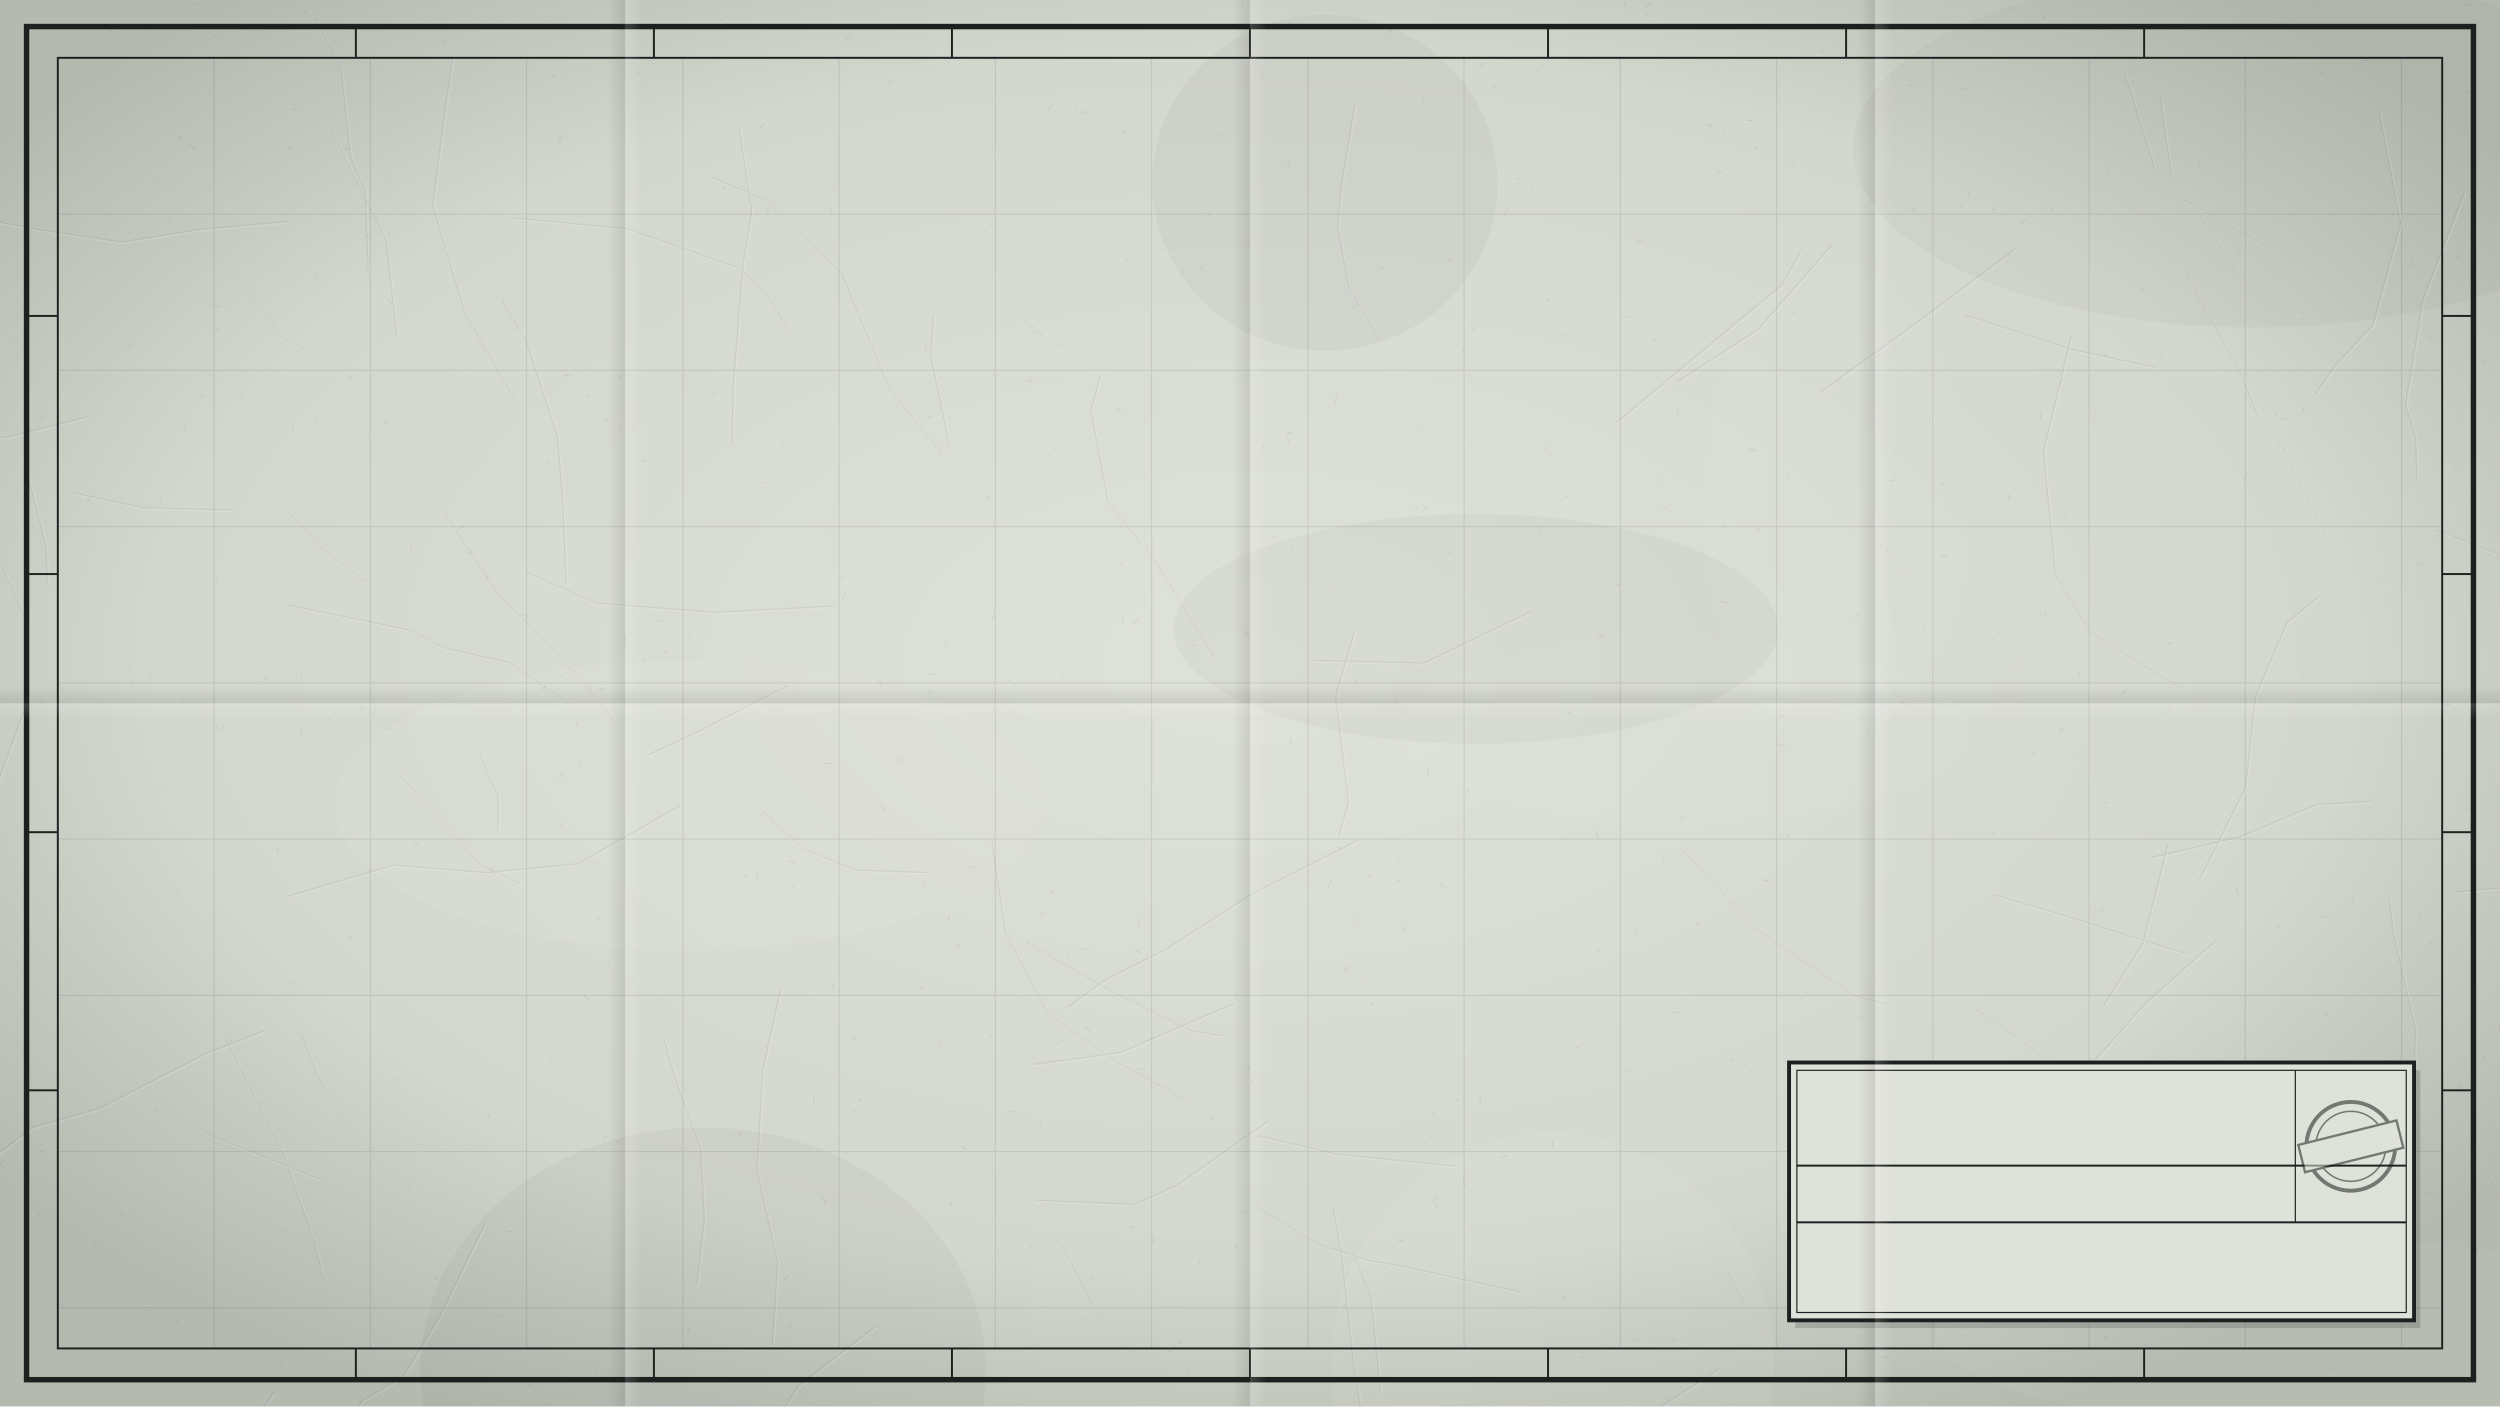
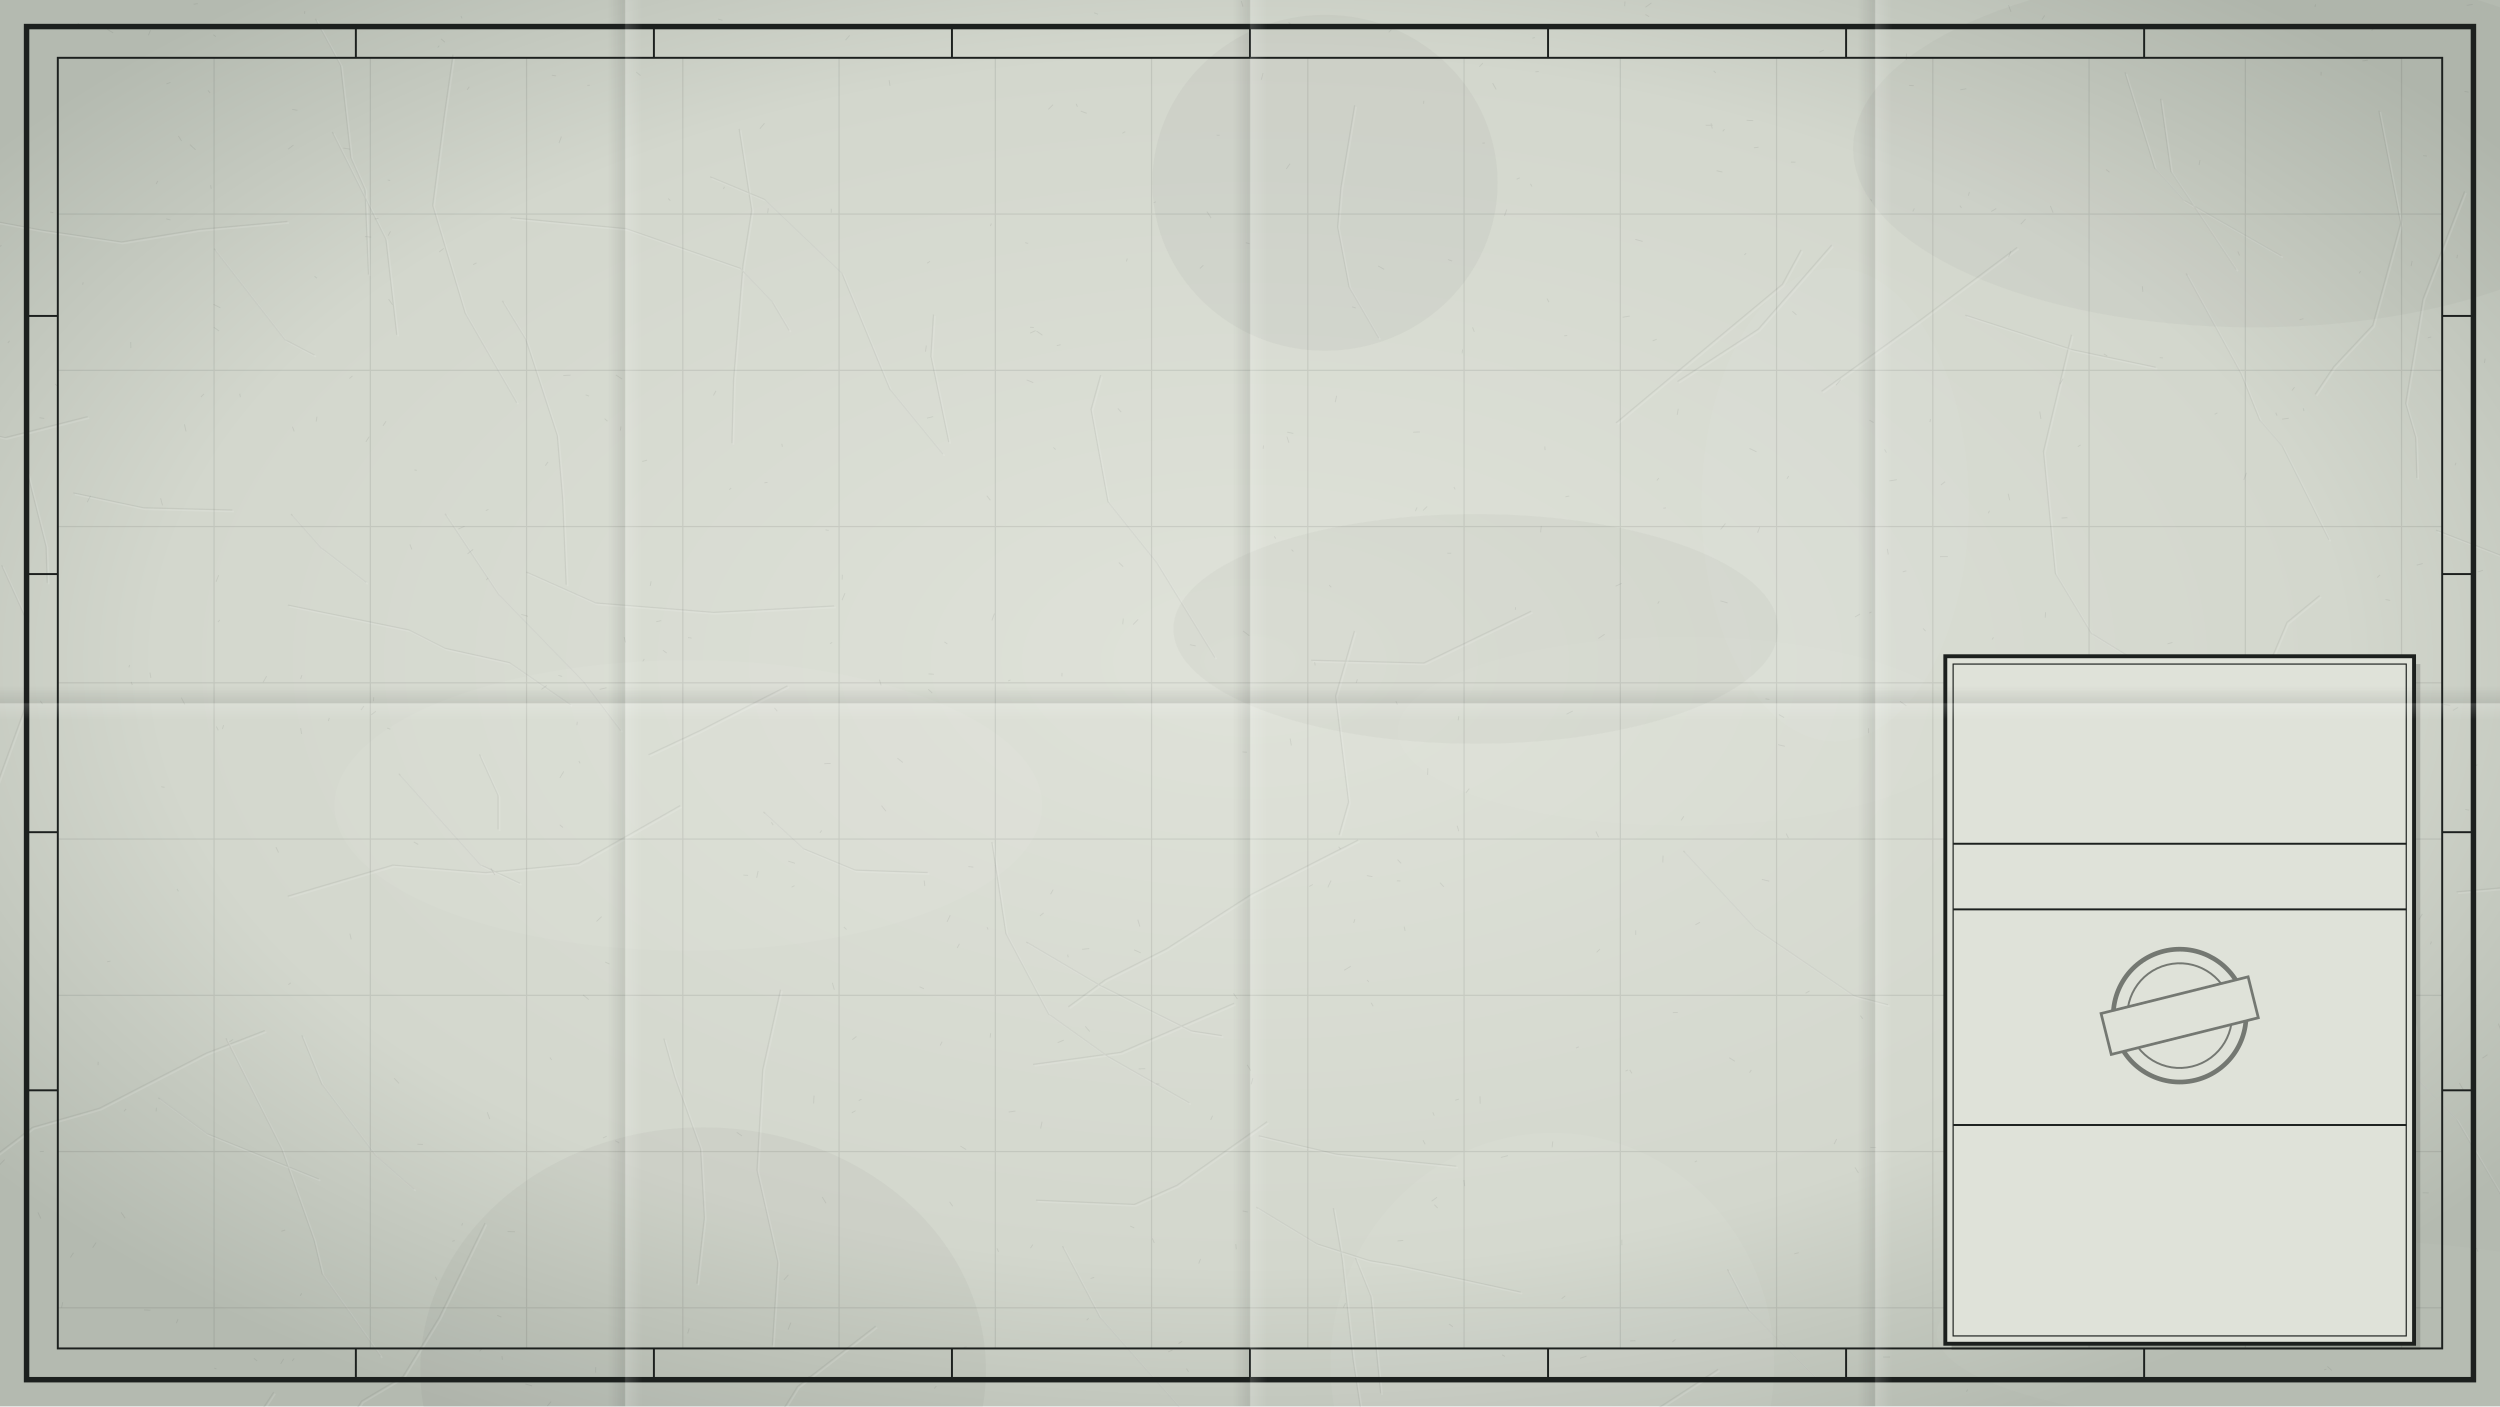
<svg xmlns="http://www.w3.org/2000/svg" width="3200" height="1800" viewBox="0 0 3200 1800">
  <defs>
    <radialGradient id="pg" cx="0.5" cy="0.47" r="0.62">
      <stop offset="0" stop-color="#dfe2d9" />
      <stop offset="0.7" stop-color="#d3d7cd" />
      <stop offset="1" stop-color="#b4bab0" />
    </radialGradient>
    <linearGradient id="creaseV" x1="0" y1="0" x2="1" y2="0">
      <stop offset="0" stop-color="#1c201e" stop-opacity="0" />
      <stop offset="0.48" stop-color="#1c201e" stop-opacity="0.10" />
      <stop offset="0.52" stop-color="#ffffff" stop-opacity="0.16" />
      <stop offset="1" stop-color="#ffffff" stop-opacity="0" />
    </linearGradient>
    <linearGradient id="creaseH" x1="0" y1="0" x2="0" y2="1">
      <stop offset="0" stop-color="#1c201e" stop-opacity="0" />
      <stop offset="0.48" stop-color="#1c201e" stop-opacity="0.10" />
      <stop offset="0.52" stop-color="#ffffff" stop-opacity="0.16" />
      <stop offset="1" stop-color="#ffffff" stop-opacity="0" />
    </linearGradient>
  </defs>
  <rect x="0" y="0" width="3200" height="1800" fill="url(#pg)" />
  <ellipse cx="2959" cy="1707" rx="480" ry="121" fill="#ffffff" opacity="0.031" />
  <ellipse cx="1696" cy="234" rx="221" ry="215" fill="#1c201e" opacity="0.036" />
  <ellipse cx="2885" cy="190" rx="513" ry="229" fill="#1c201e" opacity="0.033" />
  <ellipse cx="2349" cy="646" rx="171" ry="303" fill="#ffffff" opacity="0.036" />
  <ellipse cx="1987" cy="1747" rx="284" ry="297" fill="#ffffff" opacity="0.044" />
  <ellipse cx="900" cy="1754" rx="362" ry="311" fill="#1c201e" opacity="0.038" />
  <ellipse cx="1889" cy="805" rx="387" ry="147" fill="#1c201e" opacity="0.033" />
  <ellipse cx="2154" cy="936" rx="365" ry="121" fill="#ffffff" opacity="0.021" />
  <ellipse cx="881" cy="1031" rx="453" ry="186" fill="#ffffff" opacity="0.043" />
  <path d="M1734.9 1610.2 L1754.7 1659.2 L1767.2 1783.4M2651.4 428.4 L2615.6 577.7 L2630.8 733.9 L2677.2 811 L2793.9 883M2199.1 1752.7 L2065.9 1838.9 L1988.6 1864.9M3118.1 678.6 L3216.6 717 L3293.6 772.8M946.1 165 L962.1 269 L951 338.5 L938.9 486.1 L936.8 567.2M2855.5 1464.8 L2807.1 1465.7 L2673.6 1402.5 L2592.1 1335.6 L2530 1291.9M2753.4 1097.6 L2866.1 1071.3 L2964.9 1029.8 L3034.6 1025.5M3044.9 141.4 L3072.7 285.2 L3037 416.3 L2987.2 469.3 L2963.3 504.8M3061.1 1348.5 L3144.4 1432.9 L3222.9 1566.1 L3265 1626 L3343.4 1764.4M2305.4 319.8 L2281.3 363.9 L2170.8 455.8 L2068.5 541.2M2154.8 1089.1 L2247.6 1189.3 L2373 1274.6 L2416.6 1286.1M2838 1202.2 L2746.3 1284 L2648.5 1394 L2594.5 1414.1M1187.4 1116.8 L1094.4 1113.7 L1028.6 1086.5 L977.3 1039.3M3144.4 1141.5 L3227.5 1134 L3354.4 1073.7M289.2 1328.9 L360.4 1470.3 L401.8 1586.7 L412.3 1630.4 L487.2 1736M3154.6 245 L3101.3 382.6 L3079.2 516.2 L3092 559.5 L3093.5 611.7M93.8 630.9 L183.1 649.9 L297.4 652.8M1706.7 1546.3 L1717.9 1611.7 L1731.8 1739.9 L1749.9 1857.7M3058.1 1148.8 L3063.4 1193.2 L3091.7 1316.9 L3088.1 1421.1M673.8 732.3 L762.1 771.7 L913.3 783.8 L1067.7 775.6M112.2 533.2 L6.5 560.1 L-95.4 537.4 L-181.4 506.8M1946.5 1653.9 L1792.4 1620.3 L1752.6 1613.5 L1685.4 1592.1 L1607.9 1545.1M1120.8 1697.4 L1020.8 1774.6 L937.3 1908.8 L838 2003.7 L747.2 2096.9M2969.1 762.3 L2927.3 796.6 L2887.2 890.8 L2874.2 1007.5 L2814.4 1127.4M999 1266.7 L976.2 1369.2 L968.9 1497.7 L995.5 1615 L988.5 1722.2M202.6 1405.2 L264.8 1451.1 L408.1 1509.3M1864 1492.7 L1709.9 1477.2 L1611.2 1453.8M870.6 1031.1 L739.9 1105.5 L621.2 1116.9 L502.8 1107.3 L368.3 1147.1M1563.9 1325.6 L1524.4 1319.5 L1407.1 1260.9 L1313.5 1205.7M2553.5 1145.5 L2658.9 1177.1 L2800.6 1221.6M1326 1536.2 L1452 1541.6 L1506.7 1517 L1621.8 1435.7M367.9 283.4 L254.7 293.6 L155.2 309.7 L53.6 294.6 L-55.6 274.1M2982.7 1440.7 L2933.9 1458.4 L2801.7 1494.2 L2671.7 1484.7M368.5 774.5 L523.3 806.3 L569.5 829.8 L651.9 848.1 L730.2 902.1M510.5 990.4 L615.1 1107.1 L665.5 1130.7M2765.5 126.5 L2778.6 219.2 L2862.5 345.2M849.7 1329.2 L863.6 1378.3 L896.7 1470.1 L901.5 1558.5 L892 1643.1M2344.5 313.6 L2250.5 421.3 L2147.1 488.3M338.9 1319.1 L264 1348 L127.3 1418.5 L41.6 1442.9 L-16.6 1487M1738.4 1075.2 L1601.6 1144.8 L1493.3 1214.3 L1414.5 1254.2 L1367.4 1288.7M34.9 604.8 L58.9 699.4 L60.4 745.9M1322.2 1362.4 L1434.3 1347 L1579.5 1284.2M1360 1595 L1407.9 1686 L1509.5 1801M643 385 L673 434.3 L713.3 557.4 L720.1 637.9 L724.7 748.4M2719.9 92.6 L2757.9 215.1 L2795 256.1 L2920.1 327.6M909 226.3 L978.6 255.3 L1077.9 350.1 L1138.9 498 L1207.1 581.4M1269.6 1077.7 L1287.5 1194.9 L1342.3 1298.1 L1419.5 1353.3 L1522.3 1411.7M403.7 24.1 L435.9 83.5 L449 201.6 L467.1 242.3 L471.6 351.4M350.3 1781.9 L311.5 1841 L277.1 1891M1959.8 782.3 L1822.5 848.6 L1678.3 845.1M386.3 1325.1 L411.6 1387.1 L481.8 1480.1 L530.1 1522.3M274 318.2 L364.9 435 L402.5 454.6M579.8 70 L568.5 148.3 L553.8 262.8 L595.3 400.6 L661.5 515.5M425.3 168.9 L493.9 306.1 L507.8 428.6M1408.8 480.1 L1396.5 524 L1418.1 641.9 L1481 720.6 L1555.1 841.6M2.1 723.5 L35.1 796.2 L34.6 898.8 L-17.4 1040.6 L-70.4 1182.9M569.7 657.5 L638.4 760.9 L747.8 873.5 L794.6 935.2M2515.6 403.4 L2653 447.7 L2759.3 470.1M2211.1 1624.6 L2238.5 1677 L2325.2 1764.7M1733.6 807.6 L1709.5 890.7 L1726.1 1026.4 L1714 1068.6M2581.9 316.6 L2455.9 411.1 L2331.5 500.9M653.6 278.6 L801.1 292.6 L947.4 343.4 L988.3 386 L1010.2 422.9M613.7 965.6 L637.5 1018.1 L637.5 1061.7M2775 1079.6 L2742.7 1207.1 L2692.6 1286.6M1733.9 134.7 L1716.3 240.1 L1712.1 290.3 L1726.7 367.2 L1764.8 432.7M2798.3 350.1 L2868.5 478 L2892.3 537.5 L2921.3 571 L2981.1 690.9M1194.8 402.6 L1191.5 455.7 L1214.4 565.9M372.6 658 L411.1 701.4 L468.8 745.6M1008 877.8 L895.4 935.4 L830.1 966M620.8 1565.5 L562.1 1686.1 L515.7 1761.9 L462.8 1793.3 L434.1 1840" fill="none" stroke="#1c201e" stroke-width="1.6" opacity="0.07" />
  <path d="M1736.9 1612.2 L1756.7 1661.2 L1769.2 1785.4M2653.4 430.4 L2617.6 579.7 L2632.8 735.9 L2679.2 813 L2795.9 885M2201.1 1754.7 L2067.9 1840.9 L1990.6 1866.9M3120.1 680.6 L3218.6 719 L3295.6 774.8M948.1 167 L964.1 271 L953 340.5 L940.9 488.1 L938.8 569.2M2857.5 1466.8 L2809.1 1467.7 L2675.6 1404.5 L2594.1 1337.6 L2532 1293.9M2755.4 1099.6 L2868.1 1073.3 L2966.9 1031.8 L3036.6 1027.5M3046.9 143.4 L3074.7 287.2 L3039 418.3 L2989.2 471.3 L2965.3 506.8M3063.1 1350.5 L3146.4 1434.9 L3224.9 1568.1 L3267 1628 L3345.4 1766.4M2307.4 321.8 L2283.3 365.9 L2172.8 457.8 L2070.5 543.2M2156.8 1091.1 L2249.6 1191.3 L2375 1276.6 L2418.6 1288.1M2840 1204.2 L2748.3 1286 L2650.5 1396 L2596.5 1416.1M1189.4 1118.8 L1096.4 1115.7 L1030.6 1088.5 L979.3 1041.3M3146.4 1143.5 L3229.5 1136 L3356.4 1075.7M291.2 1330.9 L362.4 1472.3 L403.8 1588.7 L414.3 1632.4 L489.2 1738M3156.6 247 L3103.3 384.6 L3081.2 518.2 L3094 561.5 L3095.5 613.7M95.8 632.9 L185.1 651.9 L299.4 654.8M1708.7 1548.3 L1719.9 1613.7 L1733.8 1741.9 L1751.9 1859.7M3060.1 1150.8 L3065.4 1195.2 L3093.7 1318.9 L3090.1 1423.1M675.8 734.3 L764.1 773.7 L915.3 785.8 L1069.7 777.6M114.2 535.2 L8.5 562.1 L-93.4 539.4 L-179.4 508.8M1948.5 1655.9 L1794.4 1622.3 L1754.6 1615.5 L1687.4 1594.1 L1609.9 1547.1M1122.8 1699.4 L1022.8 1776.6 L939.3 1910.8 L840 2005.7 L749.2 2098.9M2971.1 764.3 L2929.3 798.6 L2889.2 892.8 L2876.2 1009.5 L2816.4 1129.4M1001 1268.7 L978.2 1371.2 L970.9 1499.7 L997.5 1617 L990.5 1724.2M204.6 1407.2 L266.8 1453.1 L410.1 1511.3M1866 1494.7 L1711.9 1479.2 L1613.2 1455.8M872.6 1033.1 L741.9 1107.5 L623.2 1118.9 L504.8 1109.3 L370.3 1149.1M1565.9 1327.6 L1526.4 1321.5 L1409.1 1262.9 L1315.5 1207.7M2555.5 1147.5 L2660.9 1179.1 L2802.6 1223.6M1328 1538.2 L1454 1543.6 L1508.7 1519 L1623.8 1437.7M369.9 285.4 L256.7 295.6 L157.2 311.7 L55.6 296.6 L-53.6 276.1M2984.7 1442.7 L2935.9 1460.4 L2803.7 1496.2 L2673.7 1486.7M370.5 776.5 L525.3 808.3 L571.5 831.8 L653.9 850.1 L732.2 904.1M512.5 992.4 L617.1 1109.1 L667.5 1132.7M2767.5 128.5 L2780.6 221.2 L2864.5 347.2M851.7 1331.2 L865.6 1380.3 L898.7 1472.1 L903.5 1560.5 L894 1645.1M2346.5 315.6 L2252.5 423.3 L2149.1 490.3M340.9 1321.1 L266 1350 L129.3 1420.5 L43.6 1444.9 L-14.6 1489M1740.4 1077.2 L1603.6 1146.8 L1495.3 1216.3 L1416.5 1256.2 L1369.4 1290.7M36.9 606.8 L60.9 701.4 L62.4 747.9M1324.2 1364.4 L1436.3 1349 L1581.5 1286.2M1362 1597 L1409.9 1688 L1511.5 1803M645 387 L675 436.3 L715.3 559.4 L722.1 639.9 L726.7 750.4M2721.9 94.6 L2759.9 217.1 L2797 258.1 L2922.1 329.6M911 228.3 L980.6 257.3 L1079.9 352.1 L1140.9 500 L1209.1 583.4M1271.6 1079.7 L1289.5 1196.9 L1344.3 1300.1 L1421.5 1355.3 L1524.3 1413.7M405.7 26.1 L437.9 85.5 L451 203.6 L469.1 244.3 L473.6 353.4M352.3 1783.9 L313.5 1843 L279.1 1893M1961.8 784.3 L1824.5 850.6 L1680.3 847.1M388.3 1327.1 L413.6 1389.1 L483.8 1482.1 L532.1 1524.3M276 320.2 L366.9 437 L404.5 456.6M581.8 72 L570.5 150.3 L555.8 264.8 L597.3 402.6 L663.5 517.5M427.3 170.9 L495.9 308.1 L509.8 430.6M1410.8 482.1 L1398.5 526 L1420.1 643.9 L1483 722.6 L1557.1 843.6M4.1 725.5 L37.1 798.2 L36.6 900.8 L-15.4 1042.6 L-68.4 1184.9M571.7 659.5 L640.4 762.9 L749.8 875.5 L796.6 937.2M2517.6 405.4 L2655 449.7 L2761.3 472.1M2213.1 1626.6 L2240.5 1679 L2327.2 1766.7M1735.6 809.6 L1711.5 892.7 L1728.1 1028.4 L1716 1070.6M2583.9 318.6 L2457.9 413.1 L2333.5 502.9M655.6 280.6 L803.1 294.6 L949.4 345.4 L990.3 388 L1012.2 424.9M615.7 967.6 L639.5 1020.1 L639.5 1063.7M2777 1081.6 L2744.7 1209.1 L2694.6 1288.6M1735.9 136.7 L1718.3 242.1 L1714.1 292.3 L1728.7 369.2 L1766.8 434.7M2800.3 352.1 L2870.5 480 L2894.3 539.5 L2923.3 573 L2983.1 692.9M1196.8 404.6 L1193.5 457.7 L1216.4 567.9M374.6 660 L413.1 703.4 L470.8 747.6M1010 879.8 L897.4 937.4 L832.1 968M622.8 1567.5 L564.1 1688.1 L517.7 1763.9 L464.8 1795.3 L436.1 1842" fill="none" stroke="#ffffff" stroke-width="2" opacity="0.12" />
  <path d="M2207.4 165.4l-2.4 2.7M951.5 1120.1l6 0.4M3197.9 1310.2l3.2 8.8M1821.5 1459.6l2.7 5M2241.7 1369.6l-2.3 3.3M1348.4 572.8l2.8 2.5M2394.4 254.7l1.4 2.8M2255.2 1125.6l9.4 2.3M3184 1350l-6.5 4.5M70.5 491.6l2.3 2.1M2042.7 1064.2l3.5 7.5M749.7 505.4l4.3 1.6M2722.5 882l-6.1 6.7M2132.5 650.1l-3.5 0.4M1322 1593.1l-3 4.6M2646.9 1364.2l-3.1 3.7M2176 1180.5l-5.8 3.2M2973.7 1296.2l5.6 4.3M628.2 1111.4l5.2 8.5M1095.1 1421.7l-4.9 2.8M1884.8 419l2.3 5.6M2277 914.7l6.6 3.7M1651.4 945.3l1.5 8.9M2093.7 1190.9l-0 5.8M1366.6 1221.9l0.7 3.4M706.4 96.3l5.4 0.8M1208.9 821.6l3.7 2.7M1430.8 522.8l4.4 4.7M2443.6 109.3l6.1 0.3M2861.5 1137.5l4 8.9M2172.2 1485.8l-2.9 1.6M623.7 1423.6l3.1 8.8M227.9 1688.3l-2.2 5.5M2654.7 963.9l0.5 4.3M2508.6 263.2l2.1 2.9M50.5 534.7l6.2 0.9M1110.2 32.6l0.6 5M740.9 974.1l1.7 2.9M2979.1 1749l5.6 5.2M1872.1 447.4l-0.6 4.8M880.7 816.1l4.6 0.7M3148 1386.3l5 8.6M1052.4 1532.2l4.9 7.9M1446.6 1569.3l5.2 2.4M1102.7 1407.1l-3.6 1.6M1312.2 310.7l3.8 0.8M236.1 543.2l2 9.1M2086.1 1369.4l2.7 4.5M1318.4 418.9l4.9 0.3M2971 91.9l-0.1 4.6M2440.3 68.6l-0.3 8.1M1479.6 258.3l-2.9 1.1M2965.3 1472.7l-8.5 3.2M1183 1127.1l0.7 7.1M1215.5 1538.3l3.9 5.7M218.1 105.5l-5.1 1.9M1198.5 1774.2l-2.6 3.1M1737.5 869.5l-1.6 4.6M882.2 1700.4l-2 6.5M2213.4 1353.9l7.2 4.5M1544.8 270.8l5.4 8.3M2704.2 1626l-0 7.5M1268 1322.6l-0.6 5.5M3127.7 901.7l8.6 1.1M306.9 503.9l0.7 4.4M1437.8 791.7l-0.7 7.5M2193.4 90.7l2.8 2.6M1065.2 822.4l-2.8 1.4M2592.7 280.4l-6.1 6.5M3155.6 1036.1l4.9 0.9M1394.3 1214.2l-9.1 0.9M201.9 231.6l-2 4M1867.3 916.6l-0.8 5.4M2912.9 528.2l1.7 3.7M927.3 239.1l-1.3 2.8M776.6 1454.3l-4.8 2.4M2351 1457.9l-3.3 6.5M2412.2 575.2l2.4 4.1M738.9 923.9l-0.5 4.3M273.1 44.4l3.2 2.5M1987.5 1461.1l-0.8 7.5M1347.8 134l-5.9 6M472.6 558.9l-4.3 6.7M524.7 696.8l2.4 6.4M2624.4 263.5l3.6 8.8M567.9 318l-5.8 4.6M1523.1 825.2l7.3 1.5M846.3 794.4l-6.3 1.4M1263.1 634.6l4.6 5.7M2292.4 207.5l5.8 0.1M529.6 1077.7l5.7 3.2M1518.7 1751.8l2.6 4.1M1080.1 1186.6l3.4 3.2M2275.9 953.2l8.7 2M405.7 533.4l-0.9 6.1M2450.4 266.8l-2 3.8M372.1 1258l-2.9 2.4M106.5 361.3l-0.7 3.1M3041.7 32.8l-6 6.3M1229.4 1467l7.2 4.4M1839.3 1532.5l-6.8 5.1M2764.4 457.8l4.2 0.4M2391.7 932.1l0.1 6.3M80.3 1666.8l-1.5 6.9M1581.8 1592.4l0.6 6.7M2555.2 266.9l-6.3 3.8M1064.1 267.3l-0.2 5M6 1484.3l-6.5 6.6M2440.1 730.7l-4.5 1.2M824.7 843.5l-2 3.1M184.4 1676.7l8.2 0.4M1501 1727.8l-5.6 2.7M1749.9 1254.5l2.1 2.3M3171.1 978.6l-5.5 4M243.1 185.1l7.2 6.6M2610.8 526.7l1.6 9.6M1617.3 570.2l-0.4 4.2M1822.4 129.1l-0.2 3.8M125.6 1359.2l-0.1 4.1M1276.1 1597.8l2.1 4.5M1536.6 1611.5l-2.2 5.9M2008.6 634.9l-4.8 1M699.8 877.5l-6.8 4.9M2113.8 3.8l-7.6 5.5M402.6 353.6l3 2.5M465.8 903.7l-3.6 5.1M1729 1236.8l-8.4 5.1M2259.8 894.4l5 0.9M616.5 1726.7l-2.6 2.9M1081.6 759.2l-3.8 9M1065.4 1257.9l2.5 9M1603.6 1380.1l-2.1 7.8M2415.8 702.6l1.2 7.2M2286.4 1067l2.7 5.8M1631.1 686.5l1.8 2.9M212.8 280.1l5.4 1.5M3101 721.3l-7.5 2.1M2978.1 1172.9l-8.6 1.2M253.1 4.7l-5.3 0.7M2093.3 1716.1l-6.7 0.3M1051.7 1063l-2.1 3M2570.9 6.7l3.1 8.4M2838.9 1551.3l-5.6 2.5M1359.4 861.3l-0.2 4.5M1188.4 862.6l7 0.4M206.4 1007l4.2 0.8M1466 1367.9l-8.4 0.3M2618.3 783.7l-0.4 6.8M3101 1526.7l7.8 0.3M2302.4 1603.5l-5.6 1.3M1326.8 423.8l7.5 5.2M2374.4 1494.3l4.4 7.1M51.6 897l2.8 4.2M3165 5.7l-7.6 1.1M3178.1 730l-6.5 2.1M1843.2 1129.8l4.9 5.3M562.2 58.5l-2 2.4M2948.4 407.9l-5 1.4M2289.6 609.4l-2.4 3.5M730.3 480.2l-9.3 0.5M1237.4 1724l-3.9 0.8M1980.2 382.2l2.4 4.5M716.5 1055.8l4.1 3.4M451.1 481.2l-3.8 3.3M3101.7 199.3l4.7 0.4M1647.3 558.9l2.5 7.8M2120.5 434.3l-5.1 2M1826.7 648.4l-5.1 4.9M1594.7 310.7l4.7 1.2M2720.3 1665.7l1 3.4M636.4 1683.6l5.4 2.3M232 893l4.6 8.7M3146.4 905.5l-6.7 3.8M1480.1 1387.2l4.2 0.4M2640.5 931.6l-3.9 6.1M2692.9 453l4.3 2.7M2777.6 907.2l-6.2 5.7M1096.2 1326.7l-5.2 4.1M1682.8 847.5l0.6 4.4M1836 1542l4.1 4.2M1194.4 533.3l-7.9 1.9M276.9 929.9l2.5 4.9M353.2 1084.3l3.3 7M384.8 932l1.3 7.4M200.2 1417.9l-0.4 4.7M534.2 1464.6l7.1 0.3M982.4 617.5l-3.9 0.4M590 20.4l1.4 3.2M141.3 1230.3l-4.1 0.7M1922.7 1734.1l3.5 2.2M1616.7 93.5l-2.2 8.6M2816 204.9l-1.2 6.4M1443 330.9l-1.3 3.8M2183.2 160.3l9 0M1078.2 735.6l-0.3 6.3M56.1 1473.8l-5.1 0.3M916.4 500.3l-3.2 5.9M1788.8 1100.3l4.6 4.8M1703.8 1127l-4.2 8.9M421.5 918.9l-1.2 4M1185.7 442.3l-1.1 7.8M848.6 832.4l4.7 3.5M3169.6 1597.3l2.3 4.9M582.1 1588l-3.2 0.8M1432 720l5.6 5.2M2646.3 662.7l-7.3 0.4M774.7 1231.5l5.4 2.4M1853.4 332.2l5.3 1.9M2742.2 366.3l0.6 7.2M594.5 673.7l-7.8 3.5M1788 1127.5l4.7 0.1M1138.1 102.7l1.1 7.2M2128.7 1095.1l-0.3 8.9M773.9 535.8l3.7 3.4M2780.7 822.4l-6.2 1.7M1239.5 1109.2l6.3 0.7M1125.6 869.9l2.2 7.3M2080 2l-0.4 5.9M1190.3 334.5l-3.5 2.4M828.2 589l-6.1 1.7M497.4 382.9l5 7.2M12.3 436.2l-2.3 2.8M1873.8 1510.4l1 7.8M1796.1 1587.7l-7.1 0.7M2316.2 1268.4l-5 3M2075.8 746.6l-7.9 3.8M1063.2 977.2l-8.1 0.3M714.8 864.6l4.7 1.2M2574 321.3l-3 7.8M3053.5 767.4l5.9 1.1M2083.8 1369.5l-3.1 1.5M1389.1 1313.7l5.7 6.6M3143.6 592.4l-1.1 3.1M2144.6 1714.4l-4 3.4M2963.9 5.5l-0.7 3.4M1314.2 486.3l8.4 3.5M2599 962.5l5.7 3.2M721.6 987.5l-5 8.2M788.4 480l8 5.3M2570.5 631.9l1.9 8.5M1865.2 1057l2 6.9M1.9 314.2l-8.3 4.6M1797.4 1186.1l1.1 5.4M1867.3 1406.9l-4.6 1.4M1456.8 792.9l-6.4 6.5M3112.2 1205.2l-1.2 3.6M192.6 38.7l-2.6 6.5M123 1590.5l-4.4 6.5M794.9 545.8l-0.9 5.3M1734.3 1176.4l-1.6 5M3181 459l-1 5.6M115.8 634.8l-4.2 8M1269 286.2l-1.4 3.1M1651.2 209.5l-4.8 6.8M2489.7 616.6l-5.2 4.1M746.2 1273.4l7.5 6.1M2617.2 19.8l-3.5 5.1M165.9 851.2l-0.9 3M504.5 1380.1l6.2 6.6M1263.5 1186.9l1.2 2.9M2148.2 523.2l-1.4 7.8M1764.1 340.5l7.7 4.3M2875.5 605.2l-3.5 9.1M481.1 910.3l-5.9 4.7M1834 1423.8l1.8 4.2M1000.7 568.1l0.7 3.8M2692.3 1161.5l-4.5 6.1M2461.6 804.5l3.1 3.3M363.2 1739.4l-4 6.3M1939.9 777.2l-0.2 3.3M2202.1 769.1l9.2 2.6M1649.4 28.6l3.8 3.6M1588.8 1.3l2.2 7.3M2123.3 612l-2.6 3.1M137.4 37.6l7.5 4.5M1009.1 1631.9l-5.7 6.4M3100.6 1169.8l-4.5 7.4M2123.8 769.6l-1.9 3M2516.9 113.6l-7.6 1.3M3011.2 1150.7l2 6.2M1440.3 168.5l-3.6 2.1M701.4 591.3l-3.4 4.8M987.3 1052.5l2.4 3.6M2551.7 815.9l-1.8 2.6M3145.5 326.2l-0.6 4.2M1042 1402.5l-0.6 9.9M365.1 1574.5l-5 1.5M2937 495.6l-3.2 4.2M1680.5 1132.2l-4.7 2.4M261 504.2l-3.7 3.9M1456.4 1177.2l2.6 8.8M1293.4 870.4l-3.1 1.3M1228.1 1208.1l-2.9 5.3M1400.6 1635l-4.6 1.5M1400.4 16.4l5.1 1.8M1177 1263l5.6 2.6M2695.8 217l4.3 3.4M1854.7 1694.6l4.9 3.7M1930.2 1479.2l-9 2.3M530.4 601.5l3.2 0.5M1272.9 785.3l-3.3 9M376.5 1738.9l-2.4 3.1M2197.2 218.5l7.4 1.7M447.8 1194.9l1.8 7.5M1009 1102.3l8.6 2.7M2546.6 653.7l-1.6 3.3M2006 429.4l-3.8 0.5M94.1 1603.5l-4 6.1M281.3 793.6l-2.3 2.6M2547.8 1064.8l6.1 2.5M1333.8 1435.8l-1.8 8.7M2432 897.6l8.1 5.8M1016.9 1133.6l-3.7 2.1M161.4 1419.4l-2.7 3.1M970.4 1114.8l-1.8 8.8M1540.3 339.6l-4.4 4M855.3 254.1l2.7 2.7M495.6 931.9l4 1.5M2235.1 324.1l-2.3 2.2M983.4 266.6l-0.8 6.3M2395.5 783.3l-3 1.5M1910.6 106.4l4.5 8.2M754.9 109.1l-3.1 0.2M1928.6 268.2l-2.9 8.3M386.2 1655.4l-2 3.3M605.6 703.2l-7.1 5.7M592.1 1565.7l-1.1 3M1710.9 506.6l-1.8 8.2M374.1 140l6.6 1.2M2356 486l-5.9 7M1557.4 173l3.7 0.2M2394 1468.7l7.5 0.2M2929.5 535.4l-8.4 1.1M610 336.4l-4.4 2.4M100.6 29.7l-4.1 6.6M557.1 1634.2l2.1 4.2M770.1 1173.3l-6.6 6.1M226.5 1137.8l1.9 3.1M2093.2 306.4l9.4 2.6M167.9 872.8l1.4 4M3154.6 117l5.2 1M1880.7 1009.3l-4.3 5.6M1499.6 1766.6l5.9 2.1M1035.4 1761.4l0.1 6.5M2518.7 1778.6l-1.7 2.8M496.3 230.5l3.2 0.5M3046.4 735.8l-3.4 3.4M672.4 1771.5l8.7 2.4M191.9 860.8l1.2 6.8M1945.3 227.6l-4 1.8M814.4 92.2l5.4 4.6M1513.1 1716.9l-4.6 2.9M991.3 906.1l3.6 4.2M2086 404.6l-9.1 1.5M2147.6 1296l-6.4 0.1M1335.8 1168.5l-4.6 3.9M705.4 1793.9l-4.9 6M279.9 736.2l-3.4 8.5M978.5 157.8l-5.8 6.9M1755 1283.5l2.7 4.5M375.6 185.7l-6.9 5.3M1827.7 983.3l-0.4 8.6M273.3 389.5l8.8 4.5M1578.9 1271.6l5 7.1M2493.1 712.4l-9.9 0.1M2428 614l-9.6 1.6M1813.7 649.6l-2 4.8M374.3 546.2l2.3 6M1722.3 1668.1l-2.7 5.5M1552.1 1428.1l-2.4 5.4M1205.9 1333.4l-2.5 4.8M467.1 302.8l8 0.7M2693.4 1027l5.5 0.5M718.6 174.8l-3.1 8.4M2690.2 1460.1l5.7 5.8M935.9 624.7l-2.3 2.1M1977.3 571.5l0.4 4.6M642.5 1735.9l0.5 4.5M2075.9 1586.7l0.1 7.1M2626.6 1590.9l0.7 6.9M484.3 279.7l-4.7 0.5M1730.8 392.7l4.6 1.6M1357.5 441.2l-4.9 1.3M2918.2 1184.5l-6 1.8M64.3 271.4l3.8 0.9M167.3 437.8l0.2 7.7M624.9 739.7l-2.5 2.7M2235.7 154l8.4 0.4M1713.4 1083.8l2.5 3.2M1817.4 552.9l-8.6 0.3M2864.4 321.8l2.2 5.2M386.4 864.3l-1.6 4.8M564.6 49.7l4.8 4.3M3166 1283.9l3.4 3.4M649.7 1576.4l9.4 0.2M2471 536.5l-0.7 3.7M2250.9 188.5l-5.9 0.6M2030.7 1735.9l-8.3 2.7M1972.8 673.2l-0.8 8.2M1012.2 1693l-3.4 8.9M478.3 892.5l-0.2 5.1M1786.7 897.4l2 4.4M1653.1 703.5l2.4 2.4M1451.6 1215.8l8.5 3.8M439.5 189.6l8.6 1.3M600.7 111l-2.7 3.9M1128.3 1031.2l5.7 7.2M1348.1 1138.6l-3.4 6M2392.9 537.8l5.3 3.1M2660.5 857.6l0.7 9.2M2696.4 1710.1l-4.8 6M1325.5 423.2l-6.9 3.2M3111.9 431.3l-4.3 1.1M2380.8 786l-6.3 3.7M943 1449.4l6.7 4.6M2020.9 1339.9l-3.6 1.6M2798.2 1357.6l-7.9 5.7M1894.4 1403.2l0.2 9.6M1590.3 962.5l5.9 0.3M390.1 14.3l-0.2 3.5M325 1738.7l4.2 3.3M2334.5 64.1l-5.7 2.7M228.3 174l4.1 6.4M1647.6 553.1l7.9 1.7M798.9 815.5l1.8 6.8M3010.6 1438.3l-4.6 1.7M2047.9 1214.9l-4.3 4.1M2951.6 866.3l-5.9 2.3M2294.3 398.5l5.1 4.5M2013.2 910l-8 4.2M1377.5 132.8l1.6 3.8M2640.9 484.7l-4.2 6.9M1475 1585.2l2.5 5.8M3021.5 347.2l-1.8 2.7M776.4 880.3l-8.9 2.1M2520.8 245.7l-1.2 4.8M298.4 1330.5l-5.1 3.3M1861 623.4l1.7 3.1M2381.3 1300l3.1 4M3163.7 391l-0.1 3.5M2959.9 1363.6l-0.6 5.6M499.8 296.1l-2.9 5.5M1148.7 970.5l6.9 5.4M1959.1 235.3l1.7 3.4M1591.2 807.7l7.9 6M2252.4 674.8l-2.7 7M286.2 928.2l-1.5 4.9M1216.3 1171.5l-4 8.4M625.2 652.1l-3.3 1.4M266.2 115.8l2.7 3.1M1188.2 882.2l5.1 4.9M2239.4 574l8.9 4.3M1383.4 142.2l7.6 2.8M1393.5 1687.2l-2.5 2.6M2419.2 1737l-9 0M2003.6 1658.7l-4.7 3.6M919.2 24.4l5.6 1.6M269.6 237l0.7 4.7M3087.5 334l-1.2 6.5M1299.9 1422.1l-8.7 1.3M205.6 637.8l2.4 9.1M2208.6 670.1l-6.2 7.6M274.2 1751.2l2.9 1M155.1 1551.9l5.1 7.5M1969.5 91.5l-4.1 0.4M3028.2 1602.1l-0.5 3.5M273.7 418.9l6.7 4.8M667.3 786.4l8.5 2.5M1087.5 45.4l-5.2 5.9M1596.4 1363l4.5 7.4M2583.6 848.5l-3.7 3.5M1749.6 1120.8l7.1 1.3M2590.6 1767.1l-5.9 0M1900.7 183l-3.3 0.2M2053.9 811.9l-7.9 5.3M2977.9 1752.5l-3 0.9M341.3 865.5l-4.5 7.8M2628.5 1351.5l0.4 4.4M704.1 1353.7l1.9 3M2155.3 1044.8l-3.4 5.3M762.5 1749.9l-0.1 7M2106.2 18.5l4.6 2.8M3030.9 76.9l-7.1 1.2M1361.6 1331.4l-7.8 3.2M48.5 1551.8l3.8 8M1590.7 1550l6.4 1.4M2663.1 569.6l-3.5 2.1M1781 37.9l-3.4 3.5M2190.1 157.8l1.6 6.7M494.1 539.2l-3.8 5.8M1898 80.8l-4.5 4.5M1964.6 48l-3.2 0.9M1701.4 748.9l2.5 2.8M787.6 1460.1l5.1 2.9M2838.2 528.5l-3.4 1.8M1056.6 678.2l4 0.7M1852.7 708.1l4.8 0M833.4 744l-1.1 6M2709.5 1515.9l-3.7 4.9M2948.2 522.6l0.9 3.5" fill="none" stroke="#1c201e" stroke-width="1.2" opacity="0.08" />
  <path d="M274 74V1726M474 74V1726M674 74V1726M874 74V1726M1074 74V1726M1274 74V1726M1474 74V1726M1674 74V1726M1874 74V1726M2074 74V1726M2274 74V1726M2474 74V1726M2674 74V1726M2874 74V1726M3074 74V1726M74 274H3126M74 474H3126M74 674H3126M74 874H3126M74 1074H3126M74 1274H3126M74 1474H3126M74 1674H3126" stroke="#1c201e" stroke-width="1.5" opacity="0.10" fill="none" />
-   <rect x="2298" y="1370" width="800" height="330" fill="#1c201e" opacity="0.18" />
-   <rect x="2290" y="1360" width="800" height="330" fill="#dfe2d9" stroke="#1c201e" stroke-width="5" />
-   <rect x="2300" y="1370" width="780" height="310" fill="none" stroke="#1c201e" stroke-width="1.5" />
-   <line x1="2300" y1="1492" x2="3080" y2="1492" stroke="#1c201e" stroke-width="2.5" />
-   <line x1="2300" y1="1564.6" x2="3080" y2="1564.6" stroke="#1c201e" stroke-width="2.5" />
-   <line x1="2938" y1="1370" x2="2938" y2="1564.6" stroke="#1c201e" stroke-width="1.5" />
-   <g opacity="0.55" transform="rotate(-14 3009 1467.3)">
-     <circle cx="3009" cy="1467.3" r="56.8" fill="none" stroke="#1c201e" stroke-width="5" />
-     <circle cx="3009" cy="1467.3" r="44.8" fill="none" stroke="#1c201e" stroke-width="2" />
-     <rect x="2944.2" y="1449.3" width="129.6" height="36" fill="#dfe2d9" stroke="#1c201e" stroke-width="3" />
+   <rect x="2498" y="850" width="600" height="878" fill="#1c201e" opacity="0.18" />
+   <rect x="2490" y="840" width="600" height="880" fill="#dfe2d9" stroke="#1c201e" stroke-width="5" />
+   <rect x="2500" y="850" width="580" height="860" fill="none" stroke="#1c201e" stroke-width="1.5" />
+   <line x1="2500" y1="1080" x2="3080" y2="1080" stroke="#1c201e" stroke-width="2.5" />
+   <line x1="2500" y1="1164" x2="3080" y2="1164" stroke="#1c201e" stroke-width="2.5" />
+   <line x1="2500" y1="1440" x2="3080" y2="1440" stroke="#1c201e" stroke-width="2.5" />
+   <g opacity="0.55" transform="rotate(-14 2790 1300)">
+     <circle cx="2790" cy="1300" r="85" fill="none" stroke="#1c201e" stroke-width="6" />
+     <circle cx="2790" cy="1300" r="67" fill="none" stroke="#1c201e" stroke-width="2.5" />
+     <rect x="2693" y="1273" width="194" height="54" fill="#dfe2d9" stroke="#1c201e" stroke-width="3.5" />
  </g>
  <rect x="34" y="34" width="3132" height="1732" fill="none" stroke="#1c201e" stroke-width="7" />
  <rect x="74" y="74" width="3052" height="1652" fill="none" stroke="#1c201e" stroke-width="2.5" />
  <path d="M455.5 34V74M455.5 1726V1766M837 34V74M837 1726V1766M1218.5 34V74M1218.5 1726V1766M1600 34V74M1600 1726V1766M1981.5 34V74M1981.5 1726V1766M2363 34V74M2363 1726V1766M2744.5 34V74M2744.5 1726V1766M34 404.4H74M3126 404.4H3166M34 734.8H74M3126 734.8H3166M34 1065.2H74M3126 1065.2H3166M34 1395.6H74M3126 1395.6H3166" stroke="#1c201e" stroke-width="2.5" fill="none" />
  <rect x="778" y="0" width="44" height="1800" fill="url(#creaseV)" />
  <rect x="1578" y="0" width="44" height="1800" fill="url(#creaseV)" />
  <rect x="2378" y="0" width="44" height="1800" fill="url(#creaseV)" />
  <rect x="0" y="878" width="3200" height="44" fill="url(#creaseH)" />
</svg>
